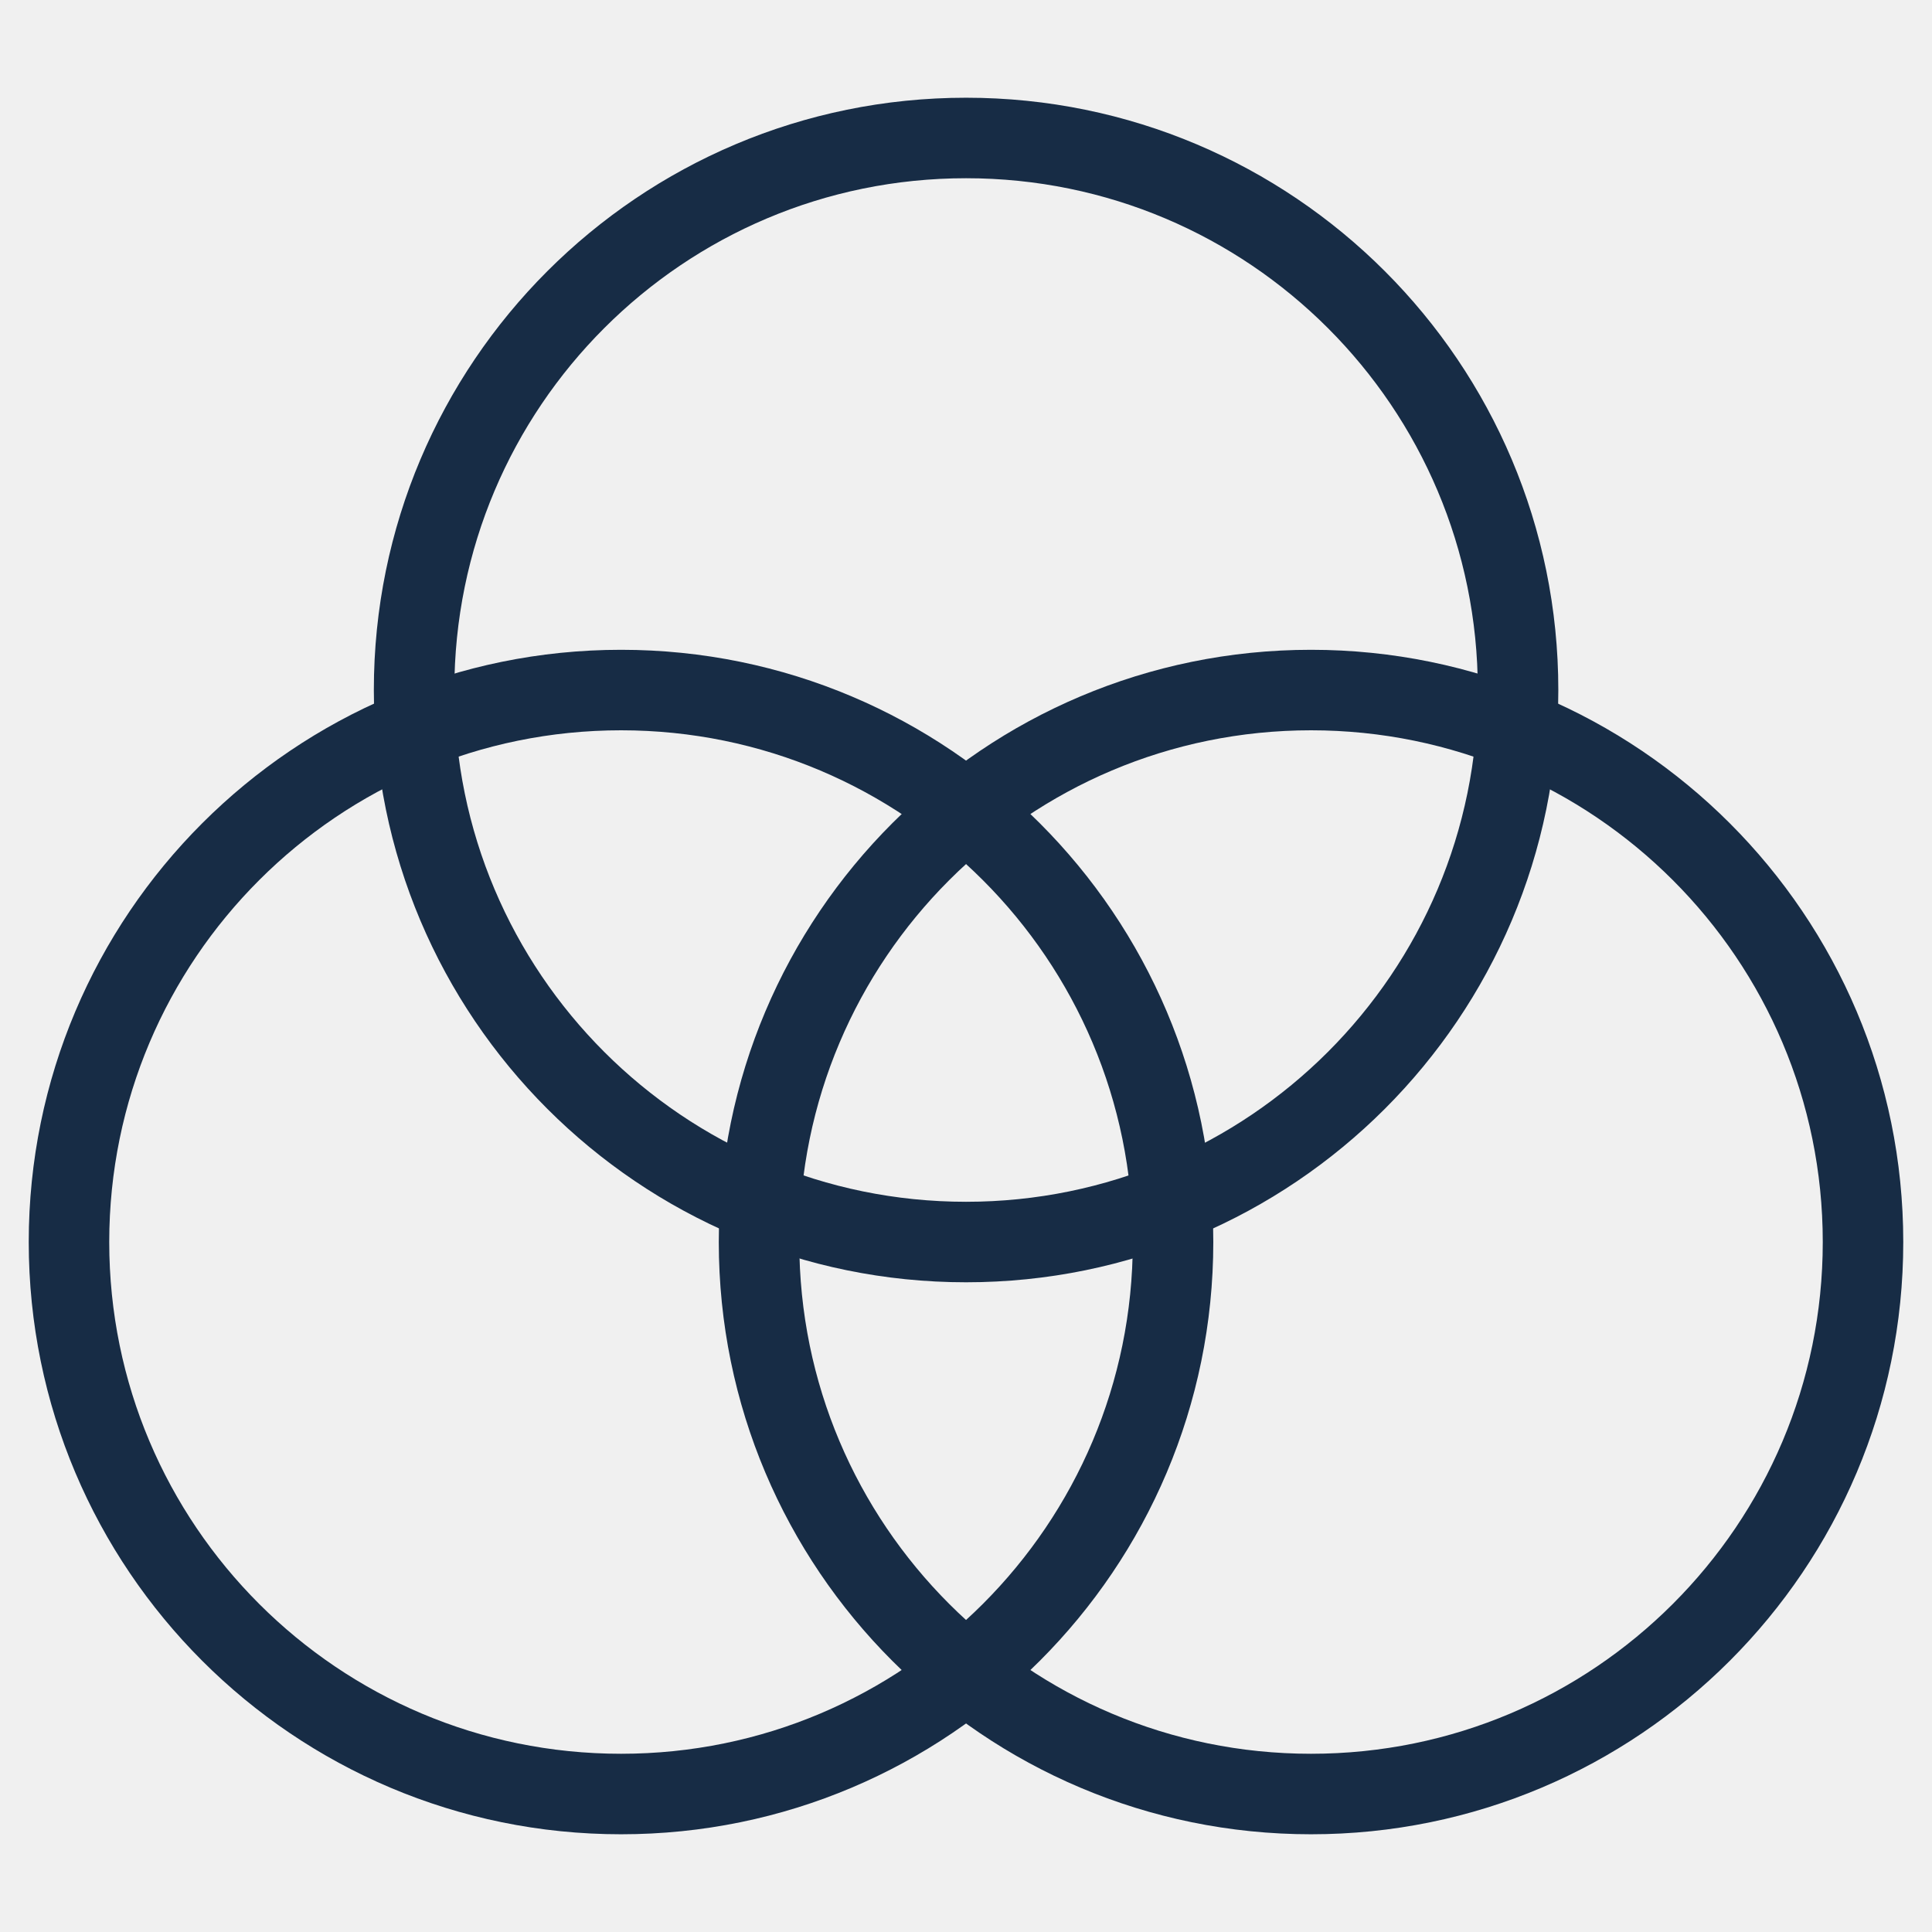
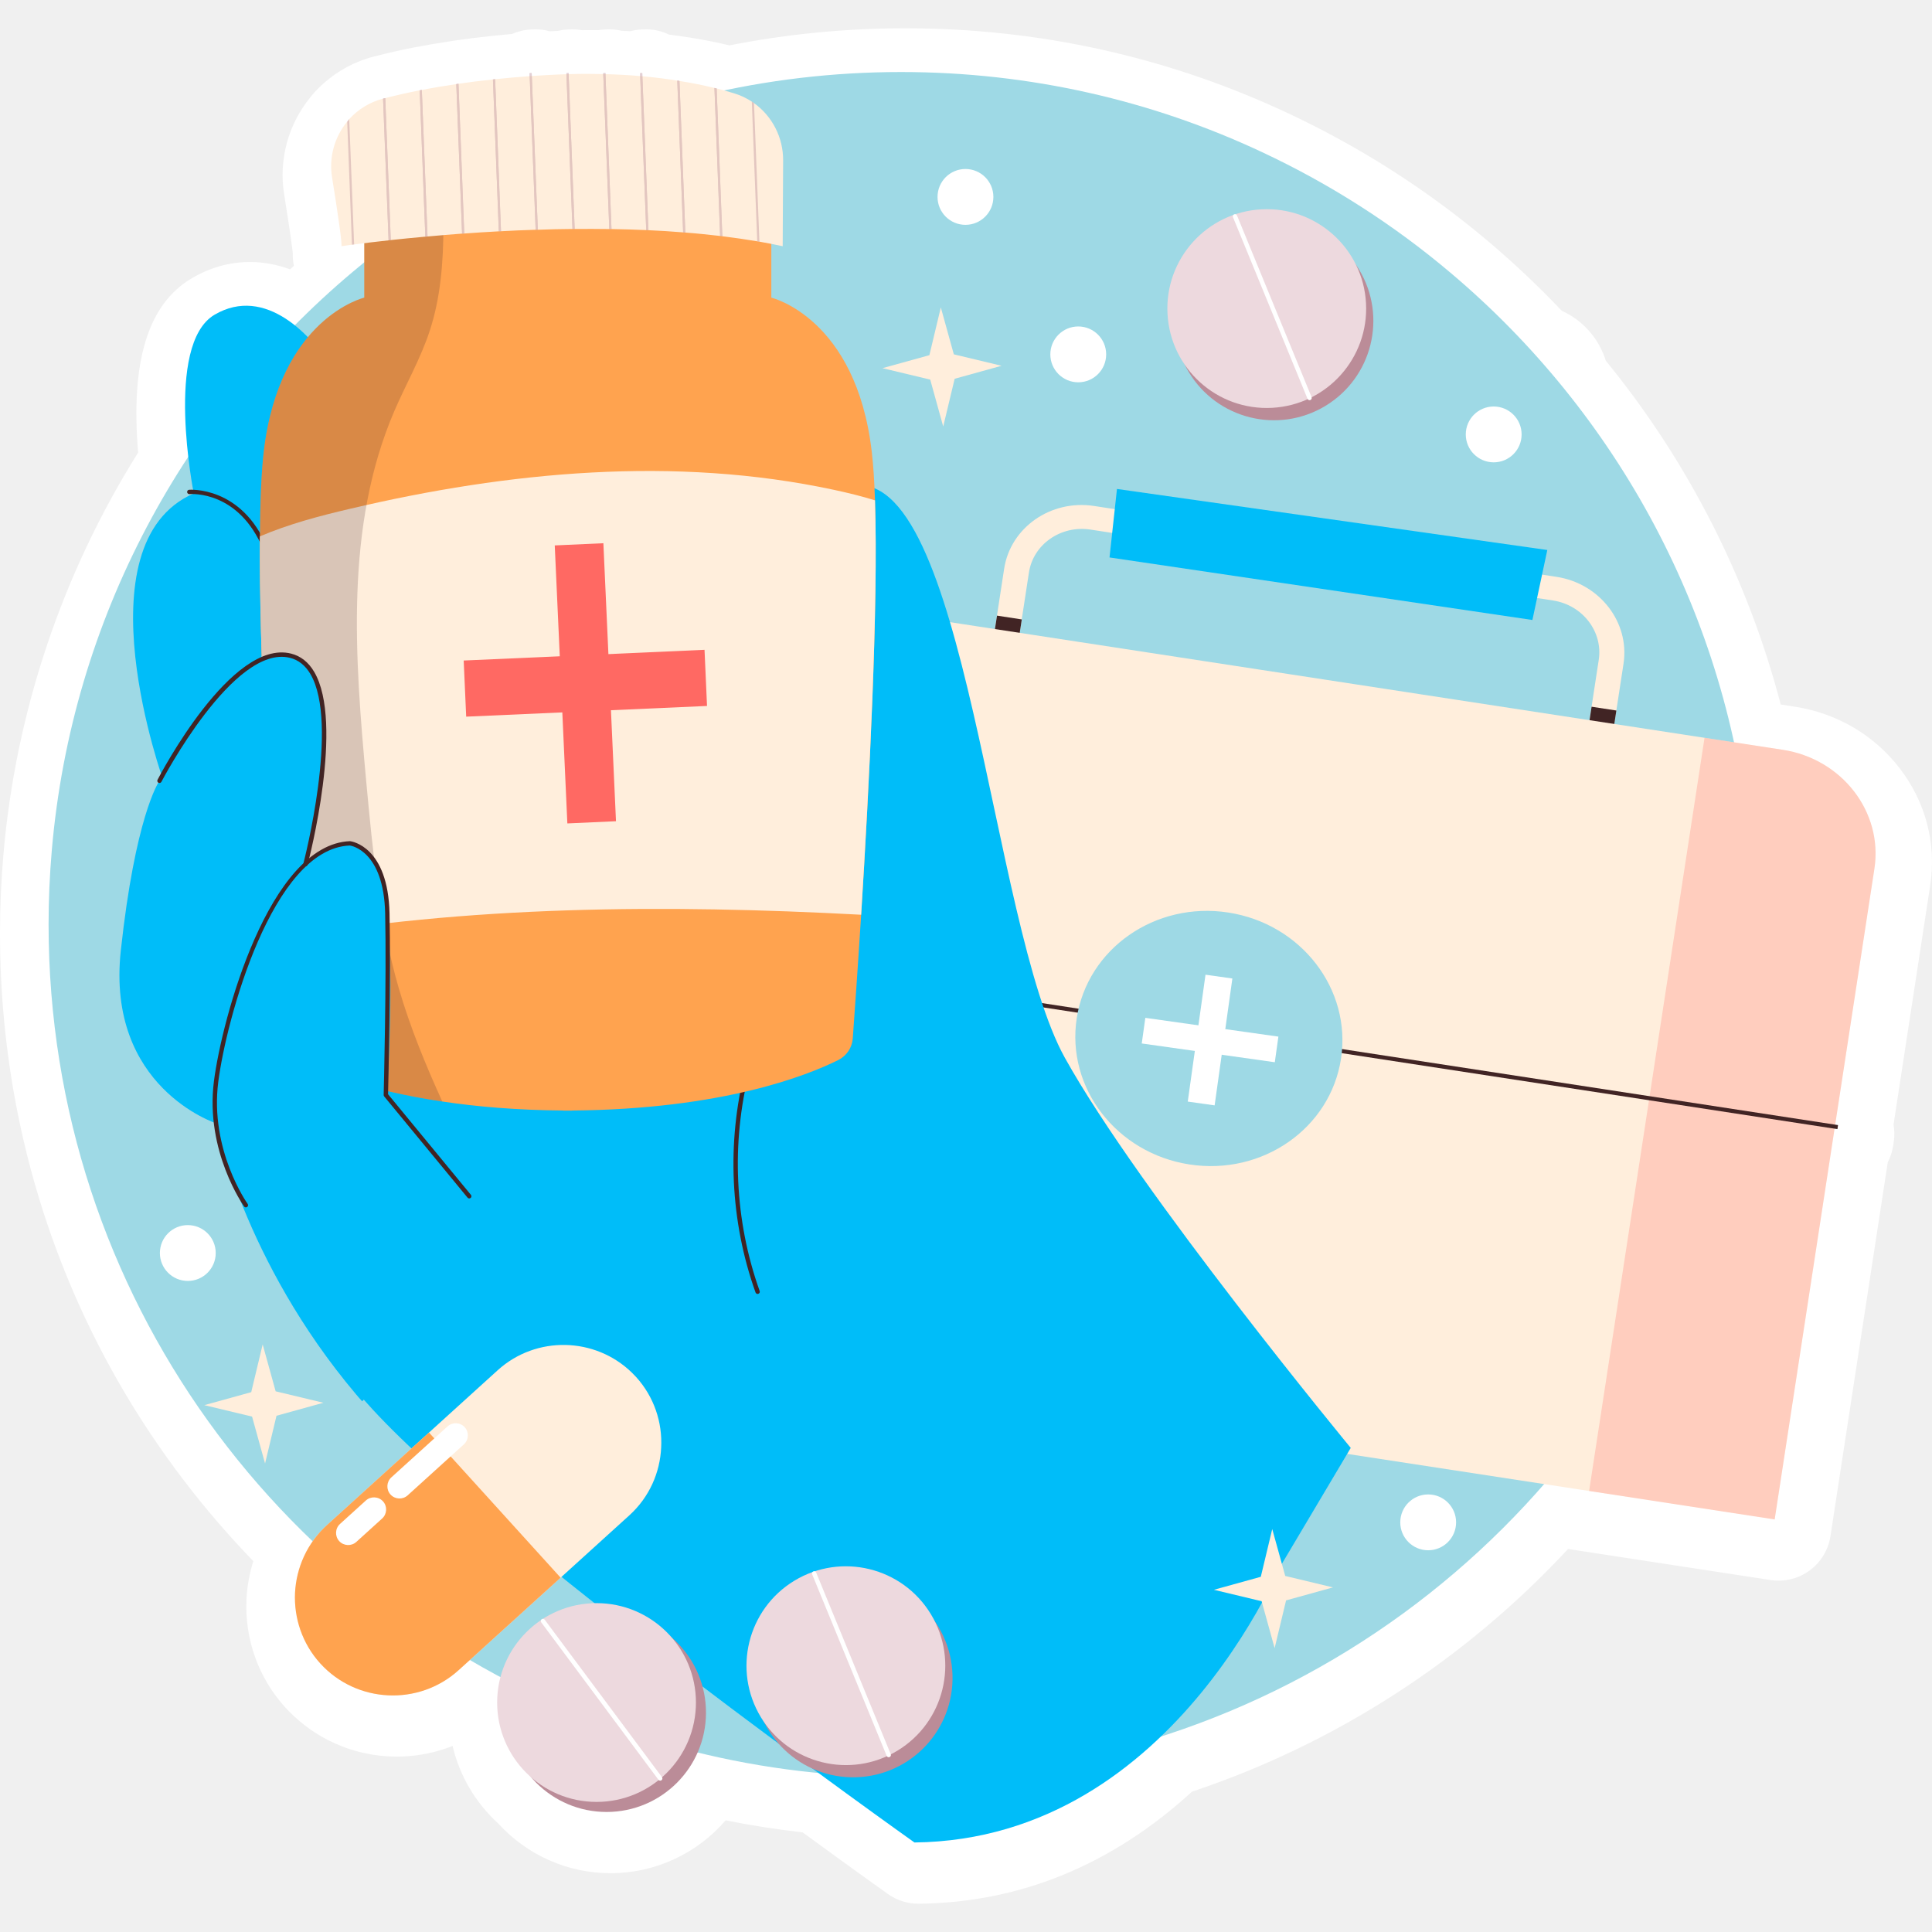
- <svg xmlns="http://www.w3.org/2000/svg" width="24" height="24" viewBox="0 0 24 24" fill="none">
-   <path d="M7.715 22.286C11.502 22.286 14.572 19.216 14.572 15.429C14.572 11.642 11.502 8.572 7.715 8.572C3.927 8.572 0.857 11.642 0.857 15.429C0.857 19.216 3.927 22.286 7.715 22.286Z" stroke="#172C45" stroke-linecap="round" stroke-linejoin="round" />
-   <path d="M16.286 22.286C20.073 22.286 23.143 19.216 23.143 15.429C23.143 11.642 20.073 8.572 16.286 8.572C12.499 8.572 9.429 11.642 9.429 15.429C9.429 19.216 12.499 22.286 16.286 22.286Z" stroke="#172C45" stroke-linecap="round" stroke-linejoin="round" />
-   <path d="M12.001 15.429C15.788 15.429 18.858 12.359 18.858 8.572C18.858 4.784 15.788 1.714 12.001 1.714C8.214 1.714 5.144 4.784 5.144 8.572C5.144 12.359 8.214 15.429 12.001 15.429Z" stroke="#172C45" stroke-linecap="round" stroke-linejoin="round" />
+ <svg xmlns="http://www.w3.org/2000/svg" version="1.1" id="Capa_1" x="0px" y="0px" viewBox="0 0 512 512" style="enable-background:new 0 0 512 512;" xml:space="preserve" width="512" height="512">
+   <g>
+     <path style="fill:#FFFFFF;" d="M243.371,504.505c-2.882,0-5.696-0.895-8.048-2.565c-0.097-0.068-9.149-6.494-22.615-16.345   c-6.846-0.771-13.67-1.837-20.403-3.189c-7.526,8.75-18.601,14.013-30.514,14.013c-11.331,0-22.115-4.787-29.747-13.169   c-6.072-5.529-10.258-12.715-12.103-20.563c-0.369,0.15-0.731,0.293-1.096,0.427c-0.557,0.201-1.091,0.373-1.63,0.542   c-0.684,0.214-1.306,0.402-1.936,0.566c-0.6,0.157-1.202,0.293-1.811,0.422c-0.589,0.125-1.202,0.245-1.818,0.345   c-0.609,0.099-1.232,0.185-1.857,0.258c-0.598,0.069-1.18,0.123-1.766,0.165c-0.609,0.045-1.268,0.078-1.929,0.094l-0.781,0.009   l-0.906-0.009c-0.67-0.013-1.349-0.036-2.029-0.083c-0.507-0.036-0.992-0.085-1.474-0.137c-0.794-0.086-1.503-0.172-2.212-0.287   c-0.405-0.067-0.801-0.144-1.198-0.224c-0.926-0.185-1.691-0.345-2.45-0.543c-0.353-0.092-0.688-0.19-1.021-0.292   c-0.892-0.262-1.716-0.513-2.529-0.806c-0.185-0.068-0.498-0.19-0.731-0.285c-4.779-1.841-9.083-4.529-12.807-8   c-0.801-0.731-1.601-1.529-2.35-2.351c-7.129-7.862-10.774-18.046-10.288-28.697c0.179-3.458,0.79-6.84,1.811-10.078   C23.763,368.826,0,310.122,0,247.307c0-6.918,0.306-13.949,0.908-20.896c3.253-37.714,15.572-74.417,35.699-106.473   c-2.04-24.233,2.638-39.371,14.238-46.205c4.868-2.857,10.041-4.3,15.395-4.3c3.557,0,7.136,0.661,10.645,1.95   c0.333-0.31,0.668-0.619,1.005-0.927c-0.238-1.114-0.335-2.246-0.294-3.37c-0.134-1.258-0.609-5.081-2.291-15.561   c-1.487-9.202,1.069-18.621,7.018-25.828l0.109-0.135c0.283-0.379,0.584-0.743,0.906-1.091c4.256-4.637,9.692-7.915,15.721-9.481   l0.593-0.145c3.111-0.801,6.45-1.555,9.93-2.241c0.167-0.033,0.711-0.126,0.813-0.143c2.746-0.541,5.771-1.055,9.224-1.571   c0.355-0.063,0.713-0.118,1.062-0.163c3.165-0.461,6.163-0.837,9.147-1.143c0.389-0.057,0.734-0.092,1.014-0.115   c1.587-0.164,3.213-0.322,4.883-0.47c1.564-0.697,3.285-1.116,5.098-1.19c0,0,0.933-0.034,1.121-0.034   c1.286,0,2.556,0.178,3.774,0.522c0.699-0.039,1.417-0.076,2.142-0.107c0.885-0.214,1.802-0.344,2.746-0.382   c0,0,0.939-0.033,1.121-0.033c0.838,0,1.666,0.076,2.481,0.223c0.86-0.011,1.712-0.017,2.552-0.017   c0.618,0,1.229,0.002,1.836,0.008c0.58-0.096,1.17-0.157,1.77-0.181c0,0,0.942-0.033,1.121-0.033c1.103,0,2.192,0.131,3.249,0.385   c0.79,0.033,1.562,0.07,2.318,0.112c0.982-0.264,2.01-0.422,3.072-0.464c0,0,0.942-0.033,1.121-0.033   c2.126,0,4.206,0.487,6.09,1.404c1.653,0.204,3.283,0.431,4.875,0.683c0.566,0.064,1.071,0.151,1.506,0.241   c3.185,0.512,6.407,1.157,9.588,1.921c15.266-3.007,30.904-4.529,46.534-4.529c35.533,0,69.718,7.592,101.604,22.565   c19.11,8.947,36.937,20.362,52.973,33.921c6.74,5.684,13.274,11.853,19.452,18.367c5.599,2.522,9.885,7.381,11.68,13.241   c21.807,26.665,37.705,57.933,46.362,91.119l3.679,0.564c11.148,1.708,21.023,7.489,27.806,16.279   c6.935,8.988,9.824,20.02,8.13,31.062l-9.719,63.41c0.265,1.469,0.297,3.007,0.059,4.566l-0.163,1.069   c-0.24,1.568-0.731,3.034-1.429,4.364l-15.182,99.064c-0.559,3.647-2.543,6.922-5.517,9.106c-2.4,1.764-5.289,2.698-8.232,2.698   c-0.702,0-1.406-0.053-2.108-0.161l-53.689-8.228c-27.378,29.473-61.667,51.617-99.661,64.308   c-21.2,19.408-45.527,29.396-72.358,29.696C243.476,504.505,243.424,504.505,243.371,504.505z" />
+     <g>
+       <path style="fill:#9ED9E5;" d="M464.704,244.989c0,100.106-65.078,184.987-155.257,214.636    c-11.052,3.666-22.504,6.476-34.252,8.376c-9.045,1.472-18.25,2.381-27.615,2.756c-2.917,0.107-5.834,0.161-8.777,0.161    c-1.311,0-2.622,0-3.934-0.054c-5.218-0.08-10.382-0.348-15.493-0.776c-19.561-1.659-38.4-5.834-56.221-12.149    c-87.583-31.121-150.28-114.717-150.28-212.95c0-6.636,0.295-13.219,0.856-19.695c5.298-61.439,35.215-115.867,79.85-153.331    c13.567-11.4,28.525-21.247,44.554-29.221c30.318-15.146,64.49-23.655,100.668-23.655c34.198,0,66.631,7.6,95.691,21.247    c18.062,8.456,34.841,19.213,49.906,31.951c44.046,37.142,73.668,90.821,79.315,151.457    C464.383,230.726,464.704,237.817,464.704,244.989z" />
+       <g>
+         <g>
+           <g>
+             <g>
+               <path style="fill:#FFEEDC;" d="M430.251,175.877l-3.754,24.496l-6.566-1.006l3.754-24.496        c1.148-7.491-4.29-14.538-12.147-15.742l-122.558-18.784c-7.835-1.201-15.156,3.891-16.304,11.382l-3.156,20.594l-6.566-1.006        l3.156-20.594c1.676-10.933,12.383-18.39,23.829-16.635l122.558,18.784C423.966,154.626,431.927,164.944,430.251,175.877z" />
+             </g>
+             <rect x="262.736" y="164.417" transform="matrix(0.1515 -0.9885 0.9885 0.1515 60.6359 406.1127)" style="fill:#412424;" width="8.254" height="6.642" />
+             <rect x="418.038" y="190.519" transform="matrix(0.1515 -0.9885 0.9885 0.1515 168.2795 583.7161)" style="fill:#412424;" width="12.201" height="6.642" />
+           </g>
+           <path style="fill:#FFEEDC;" d="M496.741,230.188l-26.434,172.473l-292.059-44.763l26.434-172.473      c2.296-14.981,16.894-25.173,32.608-22.764l235.157,36.041C488.161,201.111,499.037,215.207,496.741,230.188z" />
+           <path style="fill:#FF998D;fill-opacity:0.39;" d="M496.741,230.188l-26.434,172.473l-49.176-7.537l30.591-199.598l20.725,3.176      C488.161,201.111,499.037,215.207,496.741,230.188z" />
+           <rect x="338.382" y="126.209" transform="matrix(0.1515 -0.9885 0.9885 0.1515 14.7493 569.2085)" style="fill:#412424;" width="1.081" height="299.608" />
+           <g>
+             <path style="fill:#9ED9E5;" d="M355.379,280.576c-2.826,18.438-20.794,30.982-40.134,28.018       c-19.339-2.964-32.725-20.314-29.9-38.751c2.826-18.438,20.794-30.982,40.133-28.018       C344.818,244.789,358.205,262.139,355.379,280.576z" />
+             <g>
+               <polygon style="fill:#FFFFFF;" points="321.89,292.936 314.769,291.932 319.471,258.308 326.592,259.312       " />
+               <polygon style="fill:#FFFFFF;" points="302.575,276.53 303.525,269.74 338.786,274.714 337.837,281.504       " />
+             </g>
+           </g>
+         </g>
+         <polygon style="fill:#00BDF9;" points="296.008,129.578 294.035,147.73 406.104,164.304 410.051,145.757    " />
+       </g>
+       <g>
+         <path style="fill:#00BDF9;" d="M341.794,409.36c0,0-29.211,78.128-99.457,78.916c0,0-112.857-80.052-145.175-116.52     c-0.58-0.626-1.113-1.252-1.623-1.855c-29.976-35.517-37.093-71.822-37.093-71.822s-29.188-9.482-25.247-45.787     c3.825-35.169,9.853-44.396,10.224-44.953l0.023-0.023c0,0-22.882-63.128,7.906-76.552c0,0-7.906-39.458,5.518-47.364     c13.423-7.882,26.058,5.541,31.576,15c5.518,9.482,122.316,172.832,122.316,172.832L341.794,409.36z" />
+         <path style="fill:#412424;" d="M200.775,342.906c-0.238,0-0.461-0.147-0.546-0.384c-6.713-18.747-7.689-39.694-2.749-58.984     c1.418-5.539,3.344-11.122,5.205-16.523c4.467-12.958,9.085-26.358,6.87-39.811c-0.052-0.316,0.162-0.614,0.478-0.666     c0.309-0.055,0.615,0.162,0.666,0.478c2.264,13.743-2.403,27.282-6.918,40.377c-1.854,5.378-3.771,10.94-5.178,16.432     c-4.883,19.069-3.919,39.775,2.717,58.305c0.108,0.302-0.049,0.634-0.35,0.741C200.906,342.895,200.84,342.906,200.775,342.906z" />
+         <path style="fill:#412424;" d="M70.29,145.942c-0.228,0-0.443-0.135-0.535-0.358c-6.457-15.573-19.007-14.688-19.537-14.637     c-0.301,0.019-0.6-0.208-0.627-0.528c-0.027-0.318,0.207-0.599,0.526-0.627c0.14-0.007,13.917-1.034,20.709,15.348     c0.122,0.295-0.018,0.635-0.314,0.757C70.44,145.929,70.365,145.942,70.29,145.942z" />
+         <path style="fill:#00BDF9;" d="M201.696,268.481c0,0-7.103-133.379,23.677-139.692c30.78-6.314,37.093,116.016,56.824,151.531     c19.73,35.515,75.765,103.388,75.765,103.388l-32.358,54.456L201.696,268.481z" />
+         <g>
+           <path style="fill:#FFA34F;" d="M228.217,242.415c-0.951,15.023-1.808,27.032-2.226,32.805c-0.186,2.457-1.646,4.59-3.849,5.703      c-8.184,4.08-30.672,13.052-70.57,13.377v0.023h-2.225V294.3c-12.357-0.093-23.044-1.02-32.132-2.388      c-20.309-3.014-32.781-8.184-38.415-10.989c-2.202-1.113-3.663-3.246-3.849-5.703c-0.371-4.915-1.043-14.327-1.808-26.29      c-1.948-30.046-4.498-76.088-4.266-106.783c0.07-9.111,0.371-16.854,1.02-22.442c4.15-35.517,26.638-40.826,26.638-40.826      V61.121l20.935-4.729l31.877-7.21v-0.51l1.113,0.255l1.113-0.255v0.51l52.835,11.939v17.759c0,0,22.488,5.309,26.614,40.826      c0.417,3.501,0.696,7.859,0.858,12.89C232.807,160.601,230.303,208.985,228.217,242.415z" />
+           <path style="fill:#FFEEDC;" d="M228.217,242.415c-51.629-2.759-104.302-2.504-155.074,6.515      c-1.948-30.046-4.498-76.088-4.266-106.783c7.651-3.269,15.811-5.425,23.949-7.326c41.962-9.876,86.033-14.049,128.181-5.008      c3.663,0.788,7.303,1.669,10.873,2.782C232.807,160.601,230.303,208.985,228.217,242.415z" />
+           <g>
+             <rect x="148.681" y="144.202" transform="matrix(0.999 -0.0453 0.0453 0.999 -8.0505 7.22)" style="fill:#FF6963;" width="12.9" height="73.747" />
+             <rect x="147.686" y="149.131" transform="matrix(0.0444 0.999 -0.999 0.0444 329.1323 18.0484)" style="fill:#FF6963;" width="14.891" height="63.888" />
+           </g>
+           <path style="opacity:0.2;fill:#412424;" d="M105.715,262.005c2.99,10.27,7.071,20.17,11.499,29.907      c-20.309-3.014-32.781-8.184-38.415-10.989c-2.202-1.113-3.663-3.246-3.849-5.703c-0.371-4.915-1.043-14.327-1.808-26.29      c-1.948-30.046-4.498-76.088-4.266-106.783c0.07-9.111,0.371-16.854,1.02-22.442c4.15-35.517,26.638-40.826,26.638-40.826      V61.121l20.935-4.729c0.046,1.321,0.046,2.62,0.046,3.941c-0.046,9.25-0.742,18.593-3.663,27.426      c-2.411,7.349-6.306,14.096-9.366,21.213c-13.122,30.509-10.455,65.192-7.418,98.275      C98.784,225.677,100.546,244.247,105.715,262.005z" />
+           <g>
+             <g>
+               <path style="fill:#FFEEDC;" d="M207.537,42.528l-0.116,22.72c-2.017-0.44-4.08-0.835-6.167-1.206        c-0.185-0.023-0.371-0.046-0.58-0.093c-3.014-0.51-6.12-0.951-9.25-1.345c-0.185-0.023-0.394-0.046-0.58-0.07        c-3.037-0.348-6.12-0.672-9.227-0.904c-0.185-0.023-0.394-0.046-0.58-0.046c-3.06-0.255-6.143-0.44-9.204-0.58        c-0.209,0-0.394,0-0.58-0.023c-3.083-0.139-6.144-0.232-9.204-0.278h-0.58c-3.083-0.046-6.143-0.046-9.18-0.023h-0.58        c-3.107,0.023-6.19,0.093-9.181,0.209c-0.209-0.023-0.394,0-0.58,0c-3.153,0.093-6.213,0.232-9.181,0.394        c-0.185,0-0.394,0.023-0.58,0.023c-3.176,0.162-6.236,0.371-9.157,0.58c-0.208,0-0.394,0.023-0.58,0.023        c-3.245,0.255-6.306,0.487-9.157,0.765c-0.185,0-0.394,0.023-0.58,0.046c-3.362,0.301-6.445,0.603-9.157,0.904        c-0.209,0.023-0.394,0.046-0.58,0.07c-3.872,0.417-6.978,0.811-9.134,1.09c-0.209,0.023-0.394,0.046-0.58,0.07        c-1.809,0.255-2.805,0.394-2.805,0.394c0.325-0.325-1.066-9.575-2.457-18.245c-0.881-5.448,0.719-10.78,4.011-14.768        c0.185-0.232,0.371-0.44,0.533-0.672c2.342-2.55,5.402-4.498,8.972-5.425c0.185-0.046,0.394-0.093,0.58-0.139        c2.689-0.696,5.726-1.391,9.134-2.063c0.185-0.023,0.371-0.07,0.556-0.093c2.805-0.556,5.842-1.066,9.135-1.553        c0.185-0.046,0.394-0.07,0.58-0.093c2.851-0.417,5.912-0.811,9.134-1.136c0.185-0.046,0.394-0.046,0.58-0.07        c2.898-0.301,5.935-0.58,9.157-0.811c0.185,0,0.371-0.023,0.556-0.046c1.414-0.093,2.851-0.185,4.335-0.255        c1.646-0.093,3.269-0.162,4.845-0.209c0.208,0,0.394-0.023,0.58-0.023c3.199-0.093,6.259-0.093,9.18-0.023        c0.209,0,0.394,0.023,0.58,0.023c3.246,0.093,6.306,0.255,9.204,0.51c0.185,0.023,0.394,0.023,0.58,0.046        c3.315,0.301,6.399,0.696,9.25,1.159c0.208,0,0.394,0.046,0.58,0.093c3.408,0.533,6.515,1.182,9.273,1.855        c0.185,0.046,0.394,0.093,0.58,0.139c1.692,0.417,3.245,0.858,4.683,1.298c1.669,0.51,3.222,1.252,4.637,2.179        c0.208,0.116,0.394,0.255,0.58,0.394C204.616,30.751,207.583,36.407,207.537,42.528z" />
+             </g>
+             <g style="opacity:0.41;">
+               <g>
+                 <path style="fill:#BB8C98;" d="M93.846,64.784c-0.209,0.023-0.394,0.046-0.58,0.07l-1.252-32.619         c0.185-0.232,0.371-0.44,0.533-0.672L93.846,64.784z" />
+               </g>
+               <g>
+                 <path style="fill:#BB8C98;" d="M103.559,63.625c-0.209,0.023-0.394,0.046-0.58,0.07l-1.461-37.557         c0.185-0.046,0.394-0.093,0.58-0.139L103.559,63.625z" />
+               </g>
+               <g>
+                 <path style="fill:#BB8C98;" d="M103.559,63.625c-0.209,0.023-0.394,0.046-0.58,0.07l-1.461-37.557         c0.185-0.046,0.394-0.093,0.58-0.139L103.559,63.625z" />
+               </g>
+               <g>
+                 <path style="fill:#BB8C98;" d="M113.296,62.674c-0.185,0-0.394,0.023-0.58,0.046l-1.484-38.786         c0.185-0.023,0.371-0.07,0.556-0.093L113.296,62.674z" />
+               </g>
+               <g>
+                 <path style="fill:#BB8C98;" d="M113.296,62.674c-0.185,0-0.394,0.023-0.58,0.046l-1.484-38.786         c0.185-0.023,0.371-0.07,0.556-0.093L113.296,62.674z" />
+               </g>
+               <g>
+                 <path style="fill:#BB8C98;" d="M123.033,61.886c-0.208,0-0.394,0.023-0.58,0.023l-1.53-39.62         c0.185-0.046,0.394-0.07,0.58-0.093L123.033,61.886z" />
+               </g>
+               <g>
+                 <path style="fill:#BB8C98;" d="M123.033,61.886c-0.208,0-0.394,0.023-0.58,0.023l-1.53-39.62         c0.185-0.046,0.394-0.07,0.58-0.093L123.033,61.886z" />
+               </g>
+               <g>
+                 <path style="fill:#BB8C98;" d="M132.77,61.283c-0.185,0-0.394,0.023-0.58,0.023l-1.553-40.246         c0.185-0.046,0.394-0.046,0.58-0.07L132.77,61.283z" />
+               </g>
+               <g>
+                 <path style="fill:#BB8C98;" d="M132.77,61.283c-0.185,0-0.394,0.023-0.58,0.023l-1.553-40.246         c0.185-0.046,0.394-0.046,0.58-0.07L132.77,61.283z" />
+               </g>
+               <g>
+                 <path style="fill:#BB8C98;" d="M142.531,60.889c-0.209-0.023-0.394,0-0.58,0l-1.576-40.71l-0.023-0.788l0.556-0.023         l0.023,0.765L142.531,60.889z" />
+               </g>
+               <g>
+                 <path style="fill:#BB8C98;" d="M142.531,60.889c-0.209-0.023-0.394,0-0.58,0l-1.576-40.71l-0.023-0.788l0.556-0.023         l0.023,0.765L142.531,60.889z" />
+               </g>
+               <g>
+                 <polygon style="fill:#BB8C98;" points="152.291,60.68 151.711,60.68 150.112,19.669 150.112,19.391 150.691,19.368          150.691,19.646        " />
+               </g>
+               <g>
+                 <polygon style="fill:#BB8C98;" points="152.291,60.68 151.711,60.68 150.112,19.669 150.112,19.391 150.691,19.368          150.691,19.646        " />
+               </g>
+               <g>
+                 <polygon style="fill:#BB8C98;" points="162.051,60.704 161.471,60.704 159.872,19.623 159.872,19.391 160.451,19.368          160.451,19.646        " />
+               </g>
+               <g>
+                 <polygon style="fill:#BB8C98;" points="162.051,60.704 161.471,60.704 159.872,19.623 159.872,19.391 160.451,19.368          160.451,19.646        " />
+               </g>
+               <g>
+                 <path style="fill:#BB8C98;" d="M171.835,61.005c-0.209,0-0.394,0-0.58-0.023l-1.6-40.826l-0.023-0.765l0.58-0.023         l0.023,0.835L171.835,61.005z" />
+               </g>
+               <g>
+                 <path style="fill:#BB8C98;" d="M171.835,61.005c-0.209,0-0.394,0-0.58-0.023l-1.6-40.826l-0.023-0.765l0.58-0.023         l0.023,0.835L171.835,61.005z" />
+               </g>
+               <g>
+                 <path style="fill:#BB8C98;" d="M181.618,61.631c-0.185-0.023-0.394-0.046-0.58-0.046l-1.553-40.223         c0.208,0,0.394,0.046,0.58,0.093L181.618,61.631z" />
+               </g>
+               <g>
+                 <path style="fill:#BB8C98;" d="M181.618,61.631c-0.185-0.023-0.394-0.046-0.58-0.046l-1.553-40.223         c0.208,0,0.394,0.046,0.58,0.093L181.618,61.631z" />
+               </g>
+               <g>
+                 <path style="fill:#BB8C98;" d="M191.424,62.605c-0.185-0.023-0.394-0.046-0.58-0.07l-1.507-39.226         c0.185,0.046,0.394,0.093,0.58,0.139L191.424,62.605z" />
+               </g>
+               <g>
+                 <path style="fill:#BB8C98;" d="M191.424,62.605c-0.185-0.023-0.394-0.046-0.58-0.07l-1.507-39.226         c0.185,0.046,0.394,0.093,0.58,0.139L191.424,62.605z" />
+               </g>
+               <g>
+                 <path style="fill:#BB8C98;" d="M201.254,64.042c-0.185-0.023-0.371-0.046-0.58-0.093l-1.437-37.024         c0.208,0.116,0.394,0.255,0.58,0.394L201.254,64.042z" />
+               </g>
+             </g>
+           </g>
+         </g>
+         <g>
+           <path style="fill:#00BDF9;" d="M134.602,330.837l-38.624,40.525c-0.58-0.626-1.113-1.252-1.623-1.855      c-29.976-35.517-37.093-71.822-37.093-71.822s-29.188-9.482-25.246-45.787c3.825-35.169,9.853-44.396,10.224-44.953l0.023-0.023      c0,0,16.576-37.882,34.729-33.152c18.153,4.729,3.965,55.246,3.965,55.246s5.826-5.471,11.52-5.268      c3.66,0.13,7.446,2.895,8.997,9.997c3.941,18.153,0.788,61.575,0.788,61.575L134.602,330.837z" />
+           <path style="fill:#412424;" d="M65.16,319.966c-0.179,0-0.357-0.084-0.47-0.24c-0.104-0.144-10.366-14.607-7.998-33.167      c2.133-16.705,14.644-62.819,36.068-63.643c0.501,0.055,10.066,1.453,10.468,19.113c0.372,16.416-0.32,45.167-0.389,47.955      l21.96,26.667c0.204,0.247,0.169,0.611-0.079,0.815c-0.246,0.203-0.614,0.169-0.815-0.079l-22.098-26.833      c-0.089-0.108-0.136-0.243-0.132-0.383c0.008-0.308,0.784-30.965,0.395-48.115c-0.377-16.595-8.994-17.937-9.361-17.985      c-20.58,0.799-32.766,46.191-34.866,62.636c-2.309,18.092,7.686,32.2,7.787,32.34c0.188,0.26,0.129,0.623-0.13,0.809      C65.397,319.931,65.278,319.966,65.16,319.966z" />
+           <path style="fill:#412424;" d="M80.956,229.595c-0.049,0-0.098-0.006-0.147-0.019c-0.31-0.082-0.495-0.398-0.413-0.708      c0.097-0.37,9.638-37.098,1.856-50.256c-1.349-2.281-3.166-3.721-5.402-4.28c-14.907-3.713-33.884,32.491-34.074,32.858      c-0.148,0.284-0.495,0.396-0.781,0.247c-0.284-0.147-0.395-0.497-0.247-0.781c0.791-1.529,19.614-37.416,35.383-33.448      c2.548,0.637,4.606,2.258,6.118,4.816c8.027,13.574-1.33,49.613-1.733,51.141C81.448,229.423,81.213,229.595,80.956,229.595z" />
+         </g>
+       </g>
+       <g>
+         <g>
+           <path style="fill:#FFEEDC;" d="M168.559,364.902c4.801,5.293,7.001,12.056,6.657,18.713c-0.305,6.659-3.153,13.175-8.446,17.977      l-45.218,41.012c-9.833,8.919-24.775,8.852-34.534,0.3c-0.748-0.62-1.472-1.337-2.155-2.09      c-4.783-5.273-6.983-12.035-6.677-18.695c0.344-6.657,3.191-13.174,8.485-17.975l45.218-41.012      c10.2-9.251,25.864-8.838,35.578,0.645C167.837,364.147,168.208,364.515,168.559,364.902z" />
+           <path style="fill:#FFA34F;" d="M113.686,379.641l34.882,38.459l-27.017,24.504c-10.587,9.602-27.088,8.798-36.69-1.79      c-4.783-5.273-6.983-12.035-6.677-18.695c0.344-6.657,3.191-13.174,8.485-17.975L113.686,379.641z" />
+           <g>
+             <path style="fill:#FFFFFF;" d="M101.276,402.415l-6.844,6.207c-1.311,1.188-3.355,1.089-4.543-0.221l0,0       c-1.188-1.31-1.089-3.355,0.222-4.543l6.844-6.208c1.31-1.188,3.355-1.088,4.543,0.222l0,0       C102.686,399.182,102.586,401.226,101.276,402.415z" />
+             <path style="fill:#FFFFFF;" d="M122.935,382.77l-14.902,13.515c-1.31,1.189-3.355,1.089-4.543-0.222l0,0       c-1.189-1.31-1.089-3.355,0.221-4.543l14.902-13.515c1.31-1.189,3.355-1.089,4.543,0.222l0,0       C124.345,379.537,124.245,381.582,122.935,382.77z" />
+           </g>
+         </g>
+         <g>
+           <circle style="fill:#BB8C98;" cx="160.755" cy="453.85" r="26.34" />
+           <circle style="fill:#EDD9DE;" cx="158.091" cy="451.186" r="26.34" />
+           <g>
+             <line style="fill:#EDD9DE;" x1="143.885" y1="429.582" x2="174.961" y2="471.312" />
+             <path style="fill:#FFFFFF;" d="M174.961,471.891c-0.177,0-0.351-0.08-0.465-0.233l-31.076-41.73       c-0.191-0.257-0.138-0.62,0.119-0.812c0.256-0.191,0.618-0.14,0.812,0.119l31.076,41.73c0.191,0.257,0.138,0.62-0.119,0.812       C175.203,471.854,175.082,471.891,174.961,471.891z" />
+           </g>
+         </g>
+         <g>
+           <ellipse transform="matrix(0.9995 -0.0316 0.0316 0.9995 -13.932 7.3628)" style="fill:#BB8C98;" cx="226.086" cy="444.668" rx="26.34" ry="26.34" />
+           <ellipse transform="matrix(0.8549 -0.5188 0.5188 0.8549 -196.4841 180.3488)" style="fill:#EDD9DE;" cx="224.166" cy="441.427" rx="26.34" ry="26.34" />
+           <g>
+             <line style="fill:#EDD9DE;" x1="215.76" y1="416.975" x2="235.519" y2="465.107" />
+             <path style="fill:#FFFFFF;" d="M235.519,465.687c-0.228,0-0.444-0.136-0.537-0.36l-19.758-48.133       c-0.121-0.295,0.02-0.634,0.317-0.756c0.295-0.12,0.635,0.02,0.756,0.317l19.758,48.133c0.121,0.295-0.02,0.634-0.317,0.756       C235.667,465.673,235.592,465.687,235.519,465.687z" />
+           </g>
+         </g>
+       </g>
+       <g>
+         <g>
+           <path style="fill:#FFFFFF;" d="M263.255,52.185c0,4.086-3.313,7.399-7.399,7.399c-4.086,0-7.399-3.312-7.399-7.399      c0-4.087,3.313-7.399,7.399-7.399C259.943,44.786,263.255,48.099,263.255,52.185z" />
+           <path style="fill:#FFFFFF;" d="M293.147,93.915c0,4.086-3.313,7.399-7.399,7.399s-7.399-3.312-7.399-7.399      c0-4.087,3.313-7.399,7.399-7.399S293.147,89.829,293.147,93.915z" />
+           <path style="fill:#FFFFFF;" d="M403.243,115.126c0,4.086-3.312,7.399-7.399,7.399c-4.087,0-7.399-3.313-7.399-7.399      c0-4.086,3.312-7.399,7.399-7.399C399.931,107.727,403.243,111.039,403.243,115.126z" />
+           <circle style="fill:#FFFFFF;" cx="378.482" cy="403.439" r="7.399" />
+           <circle style="fill:#FFFFFF;" cx="49.77" cy="332.063" r="7.399" />
+         </g>
+         <g>
+           <polygon style="fill:#FFEEDC;" points="252.771,93.902 265.426,96.935 252.995,100.377 249.962,113.032 246.52,100.601       233.866,97.568 246.297,94.126 249.329,81.471     " />
+         </g>
+         <g>
+           <polygon style="fill:#FFEEDC;" points="73.052,368.713 85.707,371.746 73.276,375.188 70.243,387.842 66.801,375.411       54.147,372.379 66.578,368.937 69.61,356.282     " />
+         </g>
+         <g>
+           <polygon style="fill:#FFEEDC;" points="340.599,417.645 353.254,420.678 340.823,424.12 337.79,436.774 334.348,424.343       321.693,421.31 334.124,417.868 337.157,405.214     " />
+         </g>
+       </g>
+       <g>
+         <ellipse transform="matrix(0.8573 -0.5148 0.5148 0.8573 4.4018 185.9389)" style="fill:#BB8C98;" cx="337.613" cy="85.029" rx="26.34" ry="26.34" />
+         <ellipse transform="matrix(0.9986 -0.0534 0.0534 0.9986 -3.8858 18.0282)" style="fill:#EDD9DE;" cx="335.693" cy="81.788" rx="26.34" ry="26.34" />
+         <g>
+           <line style="fill:#EDD9DE;" x1="327.287" y1="57.336" x2="347.046" y2="105.468" />
+           <path style="fill:#FFFFFF;" d="M347.046,106.047c-0.228,0-0.444-0.136-0.537-0.36l-19.758-48.132      c-0.121-0.295,0.02-0.634,0.317-0.756c0.297-0.117,0.635,0.02,0.756,0.317l19.758,48.132c0.121,0.295-0.02,0.634-0.317,0.756      C347.194,106.033,347.119,106.047,347.046,106.047z" />
+         </g>
+       </g>
+     </g>
+   </g>
</svg>
